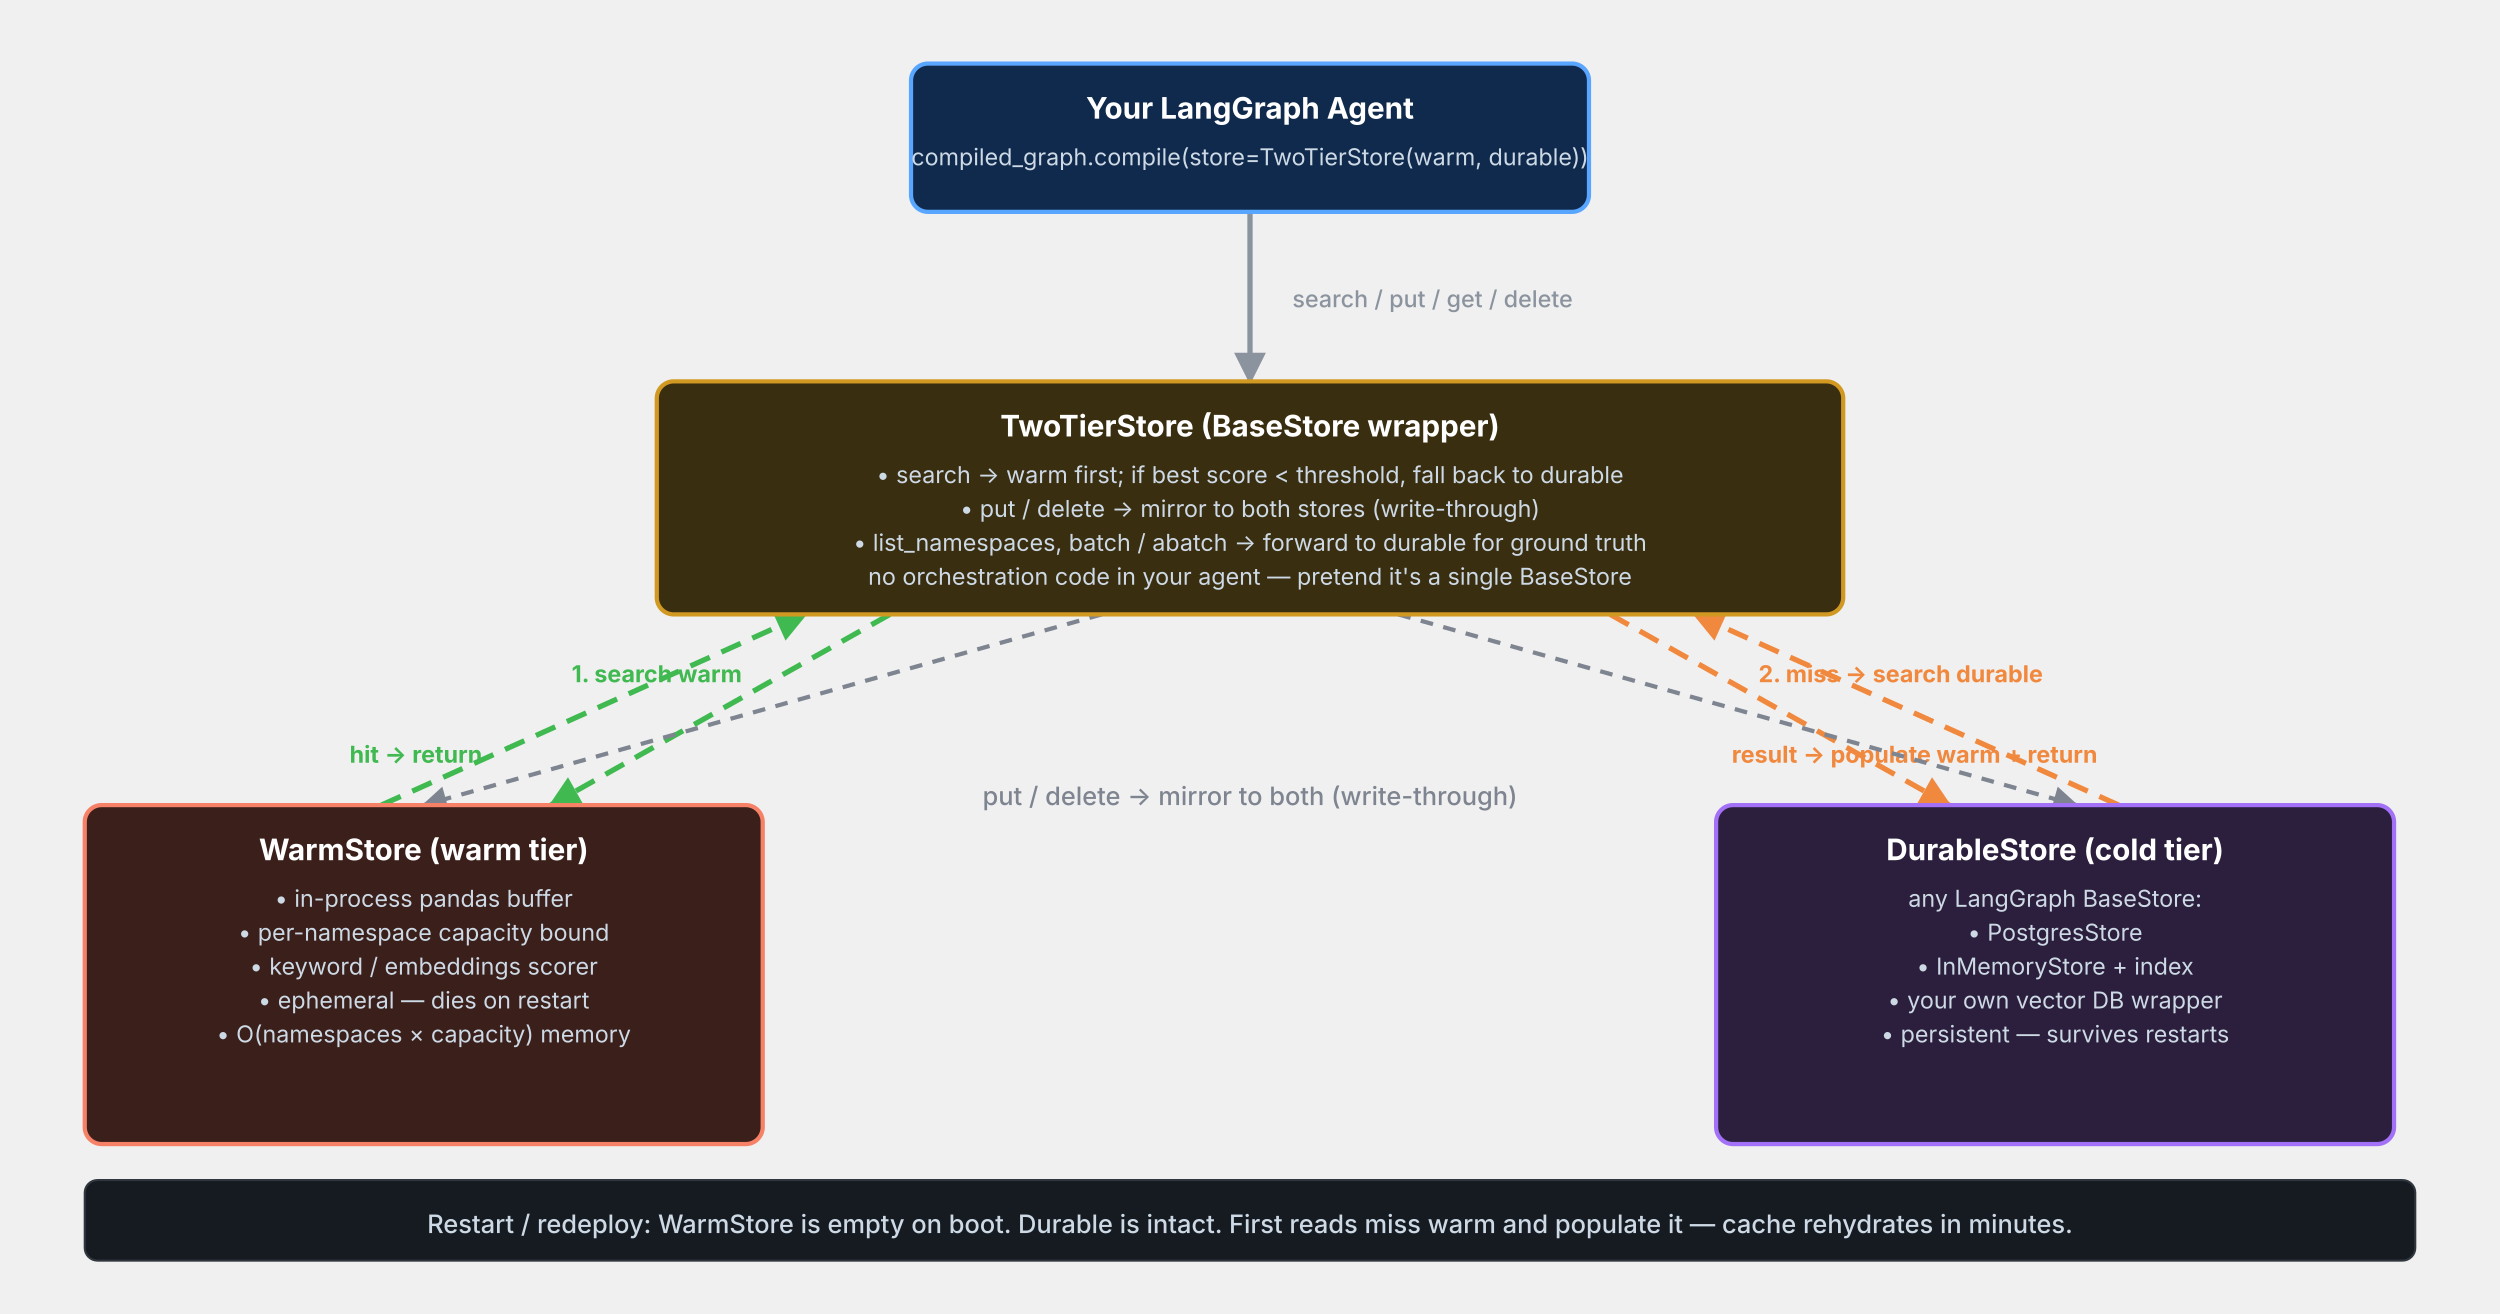
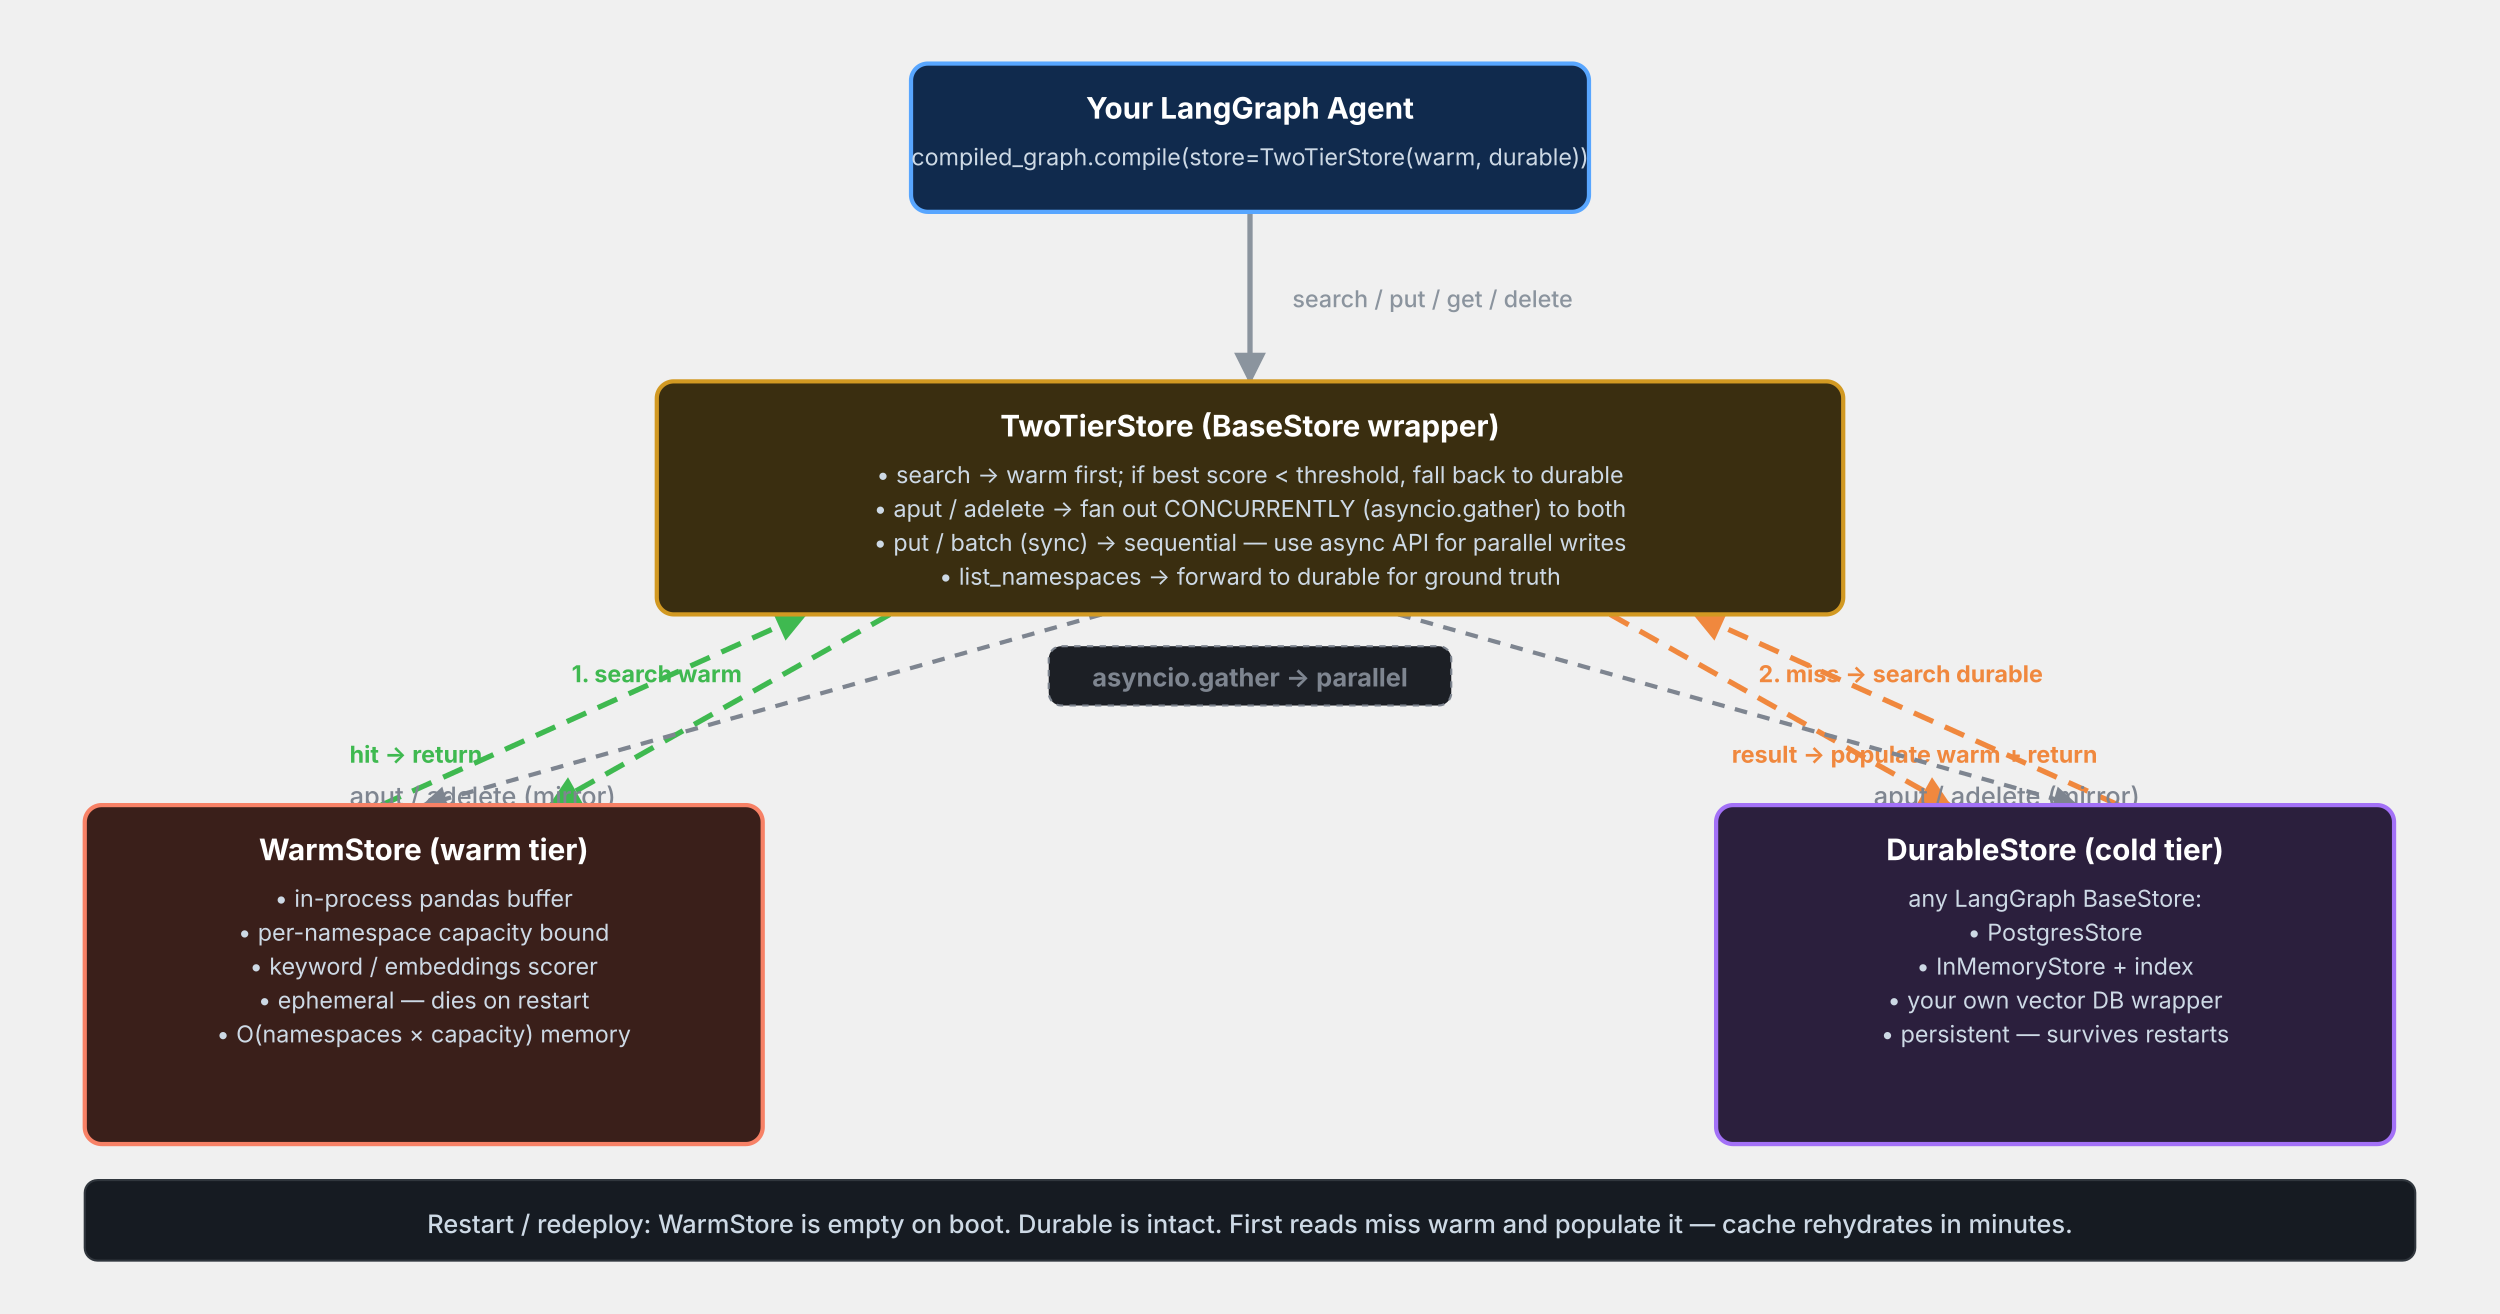
<svg xmlns="http://www.w3.org/2000/svg" width="1180" height="620" viewBox="0 0 1180 620" content="%3Cmxfile%20host%3D%22app.diagrams.net%22%20type%3D%22device%22%20version%3D%2222.0.0%22%3E%0A%20%20%3Cdiagram%20name%3D%22TwoTierStore%20design%22%20id%3D%22two-tier-store%22%3E%0A%20%20%20%20%3CmxGraphModel%20dx%3D%221180%22%20dy%3D%22620%22%20grid%3D%221%22%20gridSize%3D%2210%22%20guides%3D%221%22%20tooltips%3D%221%22%20connect%3D%221%22%20arrows%3D%221%22%20fold%3D%221%22%20page%3D%221%22%20pageScale%3D%221%22%20pageWidth%3D%221180%22%20pageHeight%3D%22620%22%20math%3D%220%22%20shadow%3D%220%22%3E%0A%20%20%20%20%20%20%3Croot%3E%0A%20%20%20%20%20%20%20%20%3CmxCell%20id%3D%220%22%2F%3E%0A%20%20%20%20%20%20%20%20%3CmxCell%20id%3D%221%22%20parent%3D%220%22%2F%3E%0A%0A%20%20%20%20%20%20%20%20%3CmxCell%20id%3D%22client%22%20value%3D%22%26lt%3Bb%26gt%3BYour%20LangGraph%20Agent%26lt%3B%2Fb%26gt%3B%26%2310%3B%26lt%3Bfont%20style%3D%26quot%3Bfont-size%3A%2011px%26quot%3B%20color%3D%26quot%3B%23cdd9e5%26quot%3B%26gt%3Bcompiled_graph.compile%28store%3DTwoTierStore%28warm%2C%20durable%29%29%26lt%3B%2Ffont%26gt%3B%22%20style%3D%22rounded%3D1%3BwhiteSpace%3Dwrap%3Bhtml%3D1%3BfillColor%3D%23102A4D%3BstrokeColor%3D%2358A6FF%3BstrokeWidth%3D2%3BfontColor%3D%23FFFFFF%3BfontSize%3D13%22%20vertex%3D%221%22%20parent%3D%221%22%3E%0A%20%20%20%20%20%20%20%20%20%20%3CmxGeometry%20x%3D%22430%22%20y%3D%2230%22%20width%3D%22320%22%20height%3D%2270%22%20as%3D%22geometry%22%2F%3E%0A%20%20%20%20%20%20%20%20%3C%2FmxCell%3E%0A%0A%20%20%20%20%20%20%20%20%3CmxCell%20id%3D%22twotier%22%20value%3D%22%26lt%3Bb%26gt%3BTwoTierStore%20%20%28BaseStore%20wrapper%29%26lt%3B%2Fb%26gt%3B%26%2310%3B%26lt%3Bfont%20style%3D%26quot%3Bfont-size%3A%2011px%26quot%3B%20color%3D%26quot%3B%23cdd9e5%26quot%3B%26gt%3B%E2%80%A2%20search%20%E2%86%92%20warm%20first%3B%20if%20best%20score%20%26lt%3B%20threshold%2C%20fall%20back%20to%20durable%26%2310%3B%E2%80%A2%20put%20%2F%20delete%20%E2%86%92%20mirror%20to%20both%20stores%20%28write-through%29%26%2310%3B%E2%80%A2%20list_namespaces%2C%20batch%20%2F%20abatch%20%E2%86%92%20forward%20to%20durable%20for%20ground%20truth%26%2310%3Bno%20orchestration%20code%20in%20your%20agent%20%E2%80%94%20pretend%20it%26apos%3Bs%20a%20single%20BaseStore%26lt%3B%2Ffont%26gt%3B%22%20style%3D%22rounded%3D1%3BwhiteSpace%3Dwrap%3Bhtml%3D1%3BfillColor%3D%233A2E10%3BstrokeColor%3D%23D29922%3BstrokeWidth%3D2%3BfontColor%3D%23FFFFFF%3BfontSize%3D13%22%20vertex%3D%221%22%20parent%3D%221%22%3E%0A%20%20%20%20%20%20%20%20%20%20%3CmxGeometry%20x%3D%22310%22%20y%3D%22180%22%20width%3D%22560%22%20height%3D%22110%22%20as%3D%22geometry%22%2F%3E%0A%20%20%20%20%20%20%20%20%3C%2FmxCell%3E%0A%0A%20%20%20%20%20%20%20%20%3CmxCell%20id%3D%22warm%22%20value%3D%22%26lt%3Bb%26gt%3BWarmStore%20%28warm%20tier%29%26lt%3B%2Fb%26gt%3B%26%2310%3B%26lt%3Bfont%20style%3D%26quot%3Bfont-size%3A%2011px%26quot%3B%20color%3D%26quot%3B%23cdd9e5%26quot%3B%26gt%3B%E2%80%A2%20in-process%20pandas%20buffer%26%2310%3B%E2%80%A2%20per-namespace%20capacity%20bound%26%2310%3B%E2%80%A2%20keyword%20%2F%20embeddings%20scorer%26%2310%3B%E2%80%A2%20ephemeral%20%E2%80%94%20dies%20on%20restart%26%2310%3B%E2%80%A2%20O%28namespaces%20%C3%97%20capacity%29%20memory%26lt%3B%2Ffont%26gt%3B%22%20style%3D%22rounded%3D1%3BwhiteSpace%3Dwrap%3Bhtml%3D1%3BfillColor%3D%233A1F1A%3BstrokeColor%3D%23F78166%3BstrokeWidth%3D2%3BfontColor%3D%23FFFFFF%3BfontSize%3D13%22%20vertex%3D%221%22%20parent%3D%221%22%3E%0A%20%20%20%20%20%20%20%20%20%20%3CmxGeometry%20x%3D%2240%22%20y%3D%22380%22%20width%3D%22320%22%20height%3D%22160%22%20as%3D%22geometry%22%2F%3E%0A%20%20%20%20%20%20%20%20%3C%2FmxCell%3E%0A%0A%20%20%20%20%20%20%20%20%3CmxCell%20id%3D%22durable%22%20value%3D%22%26lt%3Bb%26gt%3BDurableStore%20%28cold%20tier%29%26lt%3B%2Fb%26gt%3B%26%2310%3B%26lt%3Bfont%20style%3D%26quot%3Bfont-size%3A%2011px%26quot%3B%20color%3D%26quot%3B%23cdd9e5%26quot%3B%26gt%3Bany%20LangGraph%20BaseStore%3A%26%2310%3B%E2%80%A2%20PostgresStore%26%2310%3B%E2%80%A2%20InMemoryStore%20%2B%20index%26%2310%3B%E2%80%A2%20your%20own%20vector%20DB%20wrapper%26%2310%3B%E2%80%A2%20persistent%20%E2%80%94%20survives%20restarts%26lt%3B%2Ffont%26gt%3B%22%20style%3D%22rounded%3D1%3BwhiteSpace%3Dwrap%3Bhtml%3D1%3BfillColor%3D%232B1F3D%3BstrokeColor%3D%23A371F7%3BstrokeWidth%3D2%3BfontColor%3D%23FFFFFF%3BfontSize%3D13%22%20vertex%3D%221%22%20parent%3D%221%22%3E%0A%20%20%20%20%20%20%20%20%20%20%3CmxGeometry%20x%3D%22810%22%20y%3D%22380%22%20width%3D%22320%22%20height%3D%22160%22%20as%3D%22geometry%22%2F%3E%0A%20%20%20%20%20%20%20%20%3C%2FmxCell%3E%0A%0A%20%20%20%20%20%20%20%20%3CmxCell%20id%3D%22e1%22%20value%3D%22search%20%2F%20put%20%2F%20get%20%2F%20delete%22%20style%3D%22endArrow%3Dclassic%3Bhtml%3D1%3BstrokeColor%3D%238B949E%3BstrokeWidth%3D2%3BexitX%3D0.5%3BexitY%3D1%3BentryX%3D0.5%3BentryY%3D0%3BfontColor%3D%238B949E%3BfontSize%3D11%3BlabelBackgroundColor%3Dnone%22%20edge%3D%221%22%20parent%3D%221%22%20source%3D%22client%22%20target%3D%22twotier%22%2F%3E%0A%20%20%20%20%20%20%20%20%3CmxCell%20id%3D%22e2_search_warm%22%20value%3D%221.%20search%20warm%22%20style%3D%22endArrow%3Dclassic%3Bhtml%3D1%3BstrokeColor%3D%233FB950%3BstrokeWidth%3D2.5%3BexitX%3D0.2%3BexitY%3D1%3BentryX%3D0.7%3BentryY%3D0%3Bdashed%3D1%3BdashPattern%3D10%206%3BfontColor%3D%233FB950%3BfontSize%3D11%3BfontStyle%3D1%3BlabelBackgroundColor%3Dnone%22%20edge%3D%221%22%20parent%3D%221%22%20source%3D%22twotier%22%20target%3D%22warm%22%2F%3E%0A%20%20%20%20%20%20%20%20%3CmxCell%20id%3D%22e3_hit_return%22%20value%3D%22hit%20%E2%86%92%20return%22%20style%3D%22endArrow%3Dclassic%3Bhtml%3D1%3BstrokeColor%3D%233FB950%3BstrokeWidth%3D2.5%3BexitX%3D0.4%3BexitY%3D0%3BentryX%3D0.1%3BentryY%3D1%3Bdashed%3D1%3BdashPattern%3D10%206%3BfontColor%3D%233FB950%3BfontSize%3D11%3BfontStyle%3D1%3BlabelBackgroundColor%3Dnone%22%20edge%3D%221%22%20parent%3D%221%22%20source%3D%22warm%22%20target%3D%22twotier%22%2F%3E%0A%20%20%20%20%20%20%20%20%3CmxCell%20id%3D%22e4_miss_durable%22%20value%3D%222.%20miss%20%E2%86%92%20search%20durable%22%20style%3D%22endArrow%3Dclassic%3Bhtml%3D1%3BstrokeColor%3D%23F0883E%3BstrokeWidth%3D2.5%3BexitX%3D0.8%3BexitY%3D1%3BentryX%3D0.3%3BentryY%3D0%3Bdashed%3D1%3BdashPattern%3D10%206%3BfontColor%3D%23F0883E%3BfontSize%3D11%3BfontStyle%3D1%3BlabelBackgroundColor%3Dnone%22%20edge%3D%221%22%20parent%3D%221%22%20source%3D%22twotier%22%20target%3D%22durable%22%2F%3E%0A%20%20%20%20%20%20%20%20%3CmxCell%20id%3D%22e5_durable_return%22%20value%3D%22populate%20warm%20%2B%20return%22%20style%3D%22endArrow%3Dclassic%3Bhtml%3D1%3BstrokeColor%3D%23F0883E%3BstrokeWidth%3D2.5%3BexitX%3D0.6%3BexitY%3D0%3BentryX%3D0.9%3BentryY%3D1%3Bdashed%3D1%3BdashPattern%3D10%206%3BfontColor%3D%23F0883E%3BfontSize%3D11%3BfontStyle%3D1%3BlabelBackgroundColor%3Dnone%22%20edge%3D%221%22%20parent%3D%221%22%20source%3D%22durable%22%20target%3D%22twotier%22%2F%3E%0A%20%20%20%20%20%20%20%20%3CmxCell%20id%3D%22e6_write_warm%22%20value%3D%22put%20%2F%20delete%20%28mirror%29%22%20style%3D%22endArrow%3Dclassic%3Bhtml%3D1%3BstrokeColor%3D%237E8590%3BstrokeWidth%3D2%3Bdashed%3D1%3BexitX%3D0.35%3BexitY%3D1%3BentryX%3D0.5%3BentryY%3D0%3BfontColor%3D%237E8590%3BfontSize%3D11%3BlabelBackgroundColor%3Dnone%22%20edge%3D%221%22%20parent%3D%221%22%20source%3D%22twotier%22%20target%3D%22warm%22%2F%3E%0A%20%20%20%20%20%20%20%20%3CmxCell%20id%3D%22e7_write_durable%22%20value%3D%22put%20%2F%20delete%20%28mirror%29%22%20style%3D%22endArrow%3Dclassic%3Bhtml%3D1%3BstrokeColor%3D%237E8590%3BstrokeWidth%3D2%3Bdashed%3D1%3BexitX%3D0.65%3BexitY%3D1%3BentryX%3D0.5%3BentryY%3D0%3BfontColor%3D%237E8590%3BfontSize%3D11%3BlabelBackgroundColor%3Dnone%22%20edge%3D%221%22%20parent%3D%221%22%20source%3D%22twotier%22%20target%3D%22durable%22%2F%3E%0A%0A%20%20%20%20%20%20%3C%2Froot%3E%0A%20%20%20%20%3C%2FmxGraphModel%3E%0A%20%20%3C%2Fdiagram%3E%0A%3C%2Fmxfile%3E">
  <defs>
    <marker id="arrow" viewBox="0 0 10 10" refX="9" refY="5" markerWidth="6" markerHeight="6" orient="auto-start-reverse">
      <path d="M0,0 L10,5 L0,10 z" fill="#8b949e" />
    </marker>
    <marker id="arrow-hit" viewBox="0 0 10 10" refX="9" refY="5" markerWidth="6" markerHeight="6" orient="auto-start-reverse">
      <path d="M0,0 L10,5 L0,10 z" fill="#3fb950" />
    </marker>
    <marker id="arrow-miss" viewBox="0 0 10 10" refX="9" refY="5" markerWidth="6" markerHeight="6" orient="auto-start-reverse">
      <path d="M0,0 L10,5 L0,10 z" fill="#f0883e" />
    </marker>
    <marker id="arrow-write" viewBox="0 0 10 10" refX="9" refY="5" markerWidth="6" markerHeight="6" orient="auto-start-reverse">
      <path d="M0,0 L10,5 L0,10 z" fill="#7e8590" />
    </marker>
  </defs>
  <path d="M590,100 L590,180" stroke="#8b949e" stroke-width="2.5" fill="none" marker-end="url(#arrow)" />
  <text x="610" y="145" text-anchor="start" fill="#8b949e" font-family="-apple-system, BlinkMacSystemFont, Segoe UI, sans-serif" font-size="11" font-weight="500">search / put / get / delete</text>
  <path d="M420,290 L260,380" stroke="#3fb950" stroke-width="2.5" fill="none" marker-end="url(#arrow-hit)" stroke-dasharray="10 6">
    <animate attributeName="stroke-dashoffset" from="16" to="0" dur="0.9s" repeatCount="indefinite" />
  </path>
  <text x="310" y="322" text-anchor="middle" fill="#3fb950" font-family="-apple-system, BlinkMacSystemFont, Segoe UI, sans-serif" font-size="11" font-weight="700">1. search warm</text>
  <path d="M180,380 L380,290" stroke="#3fb950" stroke-width="2.5" fill="none" marker-end="url(#arrow-hit)" stroke-dasharray="10 6">
    <animate attributeName="stroke-dashoffset" from="16" to="0" dur="0.9s" repeatCount="indefinite" />
  </path>
  <text x="165" y="360" text-anchor="start" fill="#3fb950" font-family="-apple-system, BlinkMacSystemFont, Segoe UI, sans-serif" font-size="11" font-weight="700">hit → return</text>
  <path d="M760,290 L920,380" stroke="#f0883e" stroke-width="2.5" fill="none" marker-end="url(#arrow-miss)" stroke-dasharray="10 6">
    <animate attributeName="stroke-dashoffset" from="16" to="0" dur="0.9s" repeatCount="indefinite" />
  </path>
  <text x="830" y="322" text-anchor="start" fill="#f0883e" font-family="-apple-system, BlinkMacSystemFont, Segoe UI, sans-serif" font-size="11" font-weight="700">2. miss → search durable</text>
  <path d="M1000,380 L800,290" stroke="#f0883e" stroke-width="2.5" fill="none" marker-end="url(#arrow-miss)" stroke-dasharray="10 6">
    <animate attributeName="stroke-dashoffset" from="16" to="0" dur="0.9s" repeatCount="indefinite" />
  </path>
  <text x="990" y="360" text-anchor="end" fill="#f0883e" font-family="-apple-system, BlinkMacSystemFont, Segoe UI, sans-serif" font-size="11" font-weight="700">result → populate warm + return</text>
  <path d="M520,290 L200,380" stroke="#7e8590" stroke-width="2" fill="none" marker-end="url(#arrow-write)" stroke-dasharray="6 5">
    <animate attributeName="stroke-dashoffset" from="11" to="0" dur="1.4s" repeatCount="indefinite" />
  </path>
  <path d="M660,290 L980,380" stroke="#7e8590" stroke-width="2" fill="none" marker-end="url(#arrow-write)" stroke-dasharray="6 5">
    <animate attributeName="stroke-dashoffset" from="11" to="0" dur="1.4s" repeatCount="indefinite" />
  </path>
-   <text x="590" y="380" text-anchor="middle" fill="#7e8590" font-family="-apple-system, BlinkMacSystemFont, Segoe UI, sans-serif" font-size="12" font-weight="500">put / delete → mirror to both (write-through)</text>
+   <rect x="495" y="305" width="190" height="28" rx="6" fill="#1c1f25" stroke="#7e8590" stroke-width="1" stroke-dasharray="3 3" />
+   <text x="590" y="324" text-anchor="middle" fill="#7e8590" font-family="-apple-system, BlinkMacSystemFont, Segoe UI, sans-serif" font-size="12" font-weight="700">asyncio.gather → parallel</text>
+   <text x="165" y="380" text-anchor="start" fill="#7e8590" font-family="-apple-system, BlinkMacSystemFont, Segoe UI, sans-serif" font-size="12" font-weight="500">aput / adelete (mirror)</text>
+   <text x="1010" y="380" text-anchor="end" fill="#7e8590" font-family="-apple-system, BlinkMacSystemFont, Segoe UI, sans-serif" font-size="12" font-weight="500">aput / adelete (mirror)</text>
  <rect x="40" y="557" width="1100" height="38" rx="6" fill="#161b22" stroke="#30363d" stroke-width="1" />
  <text x="590" y="582" text-anchor="middle" fill="#cdd9e5" font-family="-apple-system, BlinkMacSystemFont, Segoe UI, sans-serif" font-size="12" font-weight="500">Restart / redeploy: WarmStore is empty on boot. Durable is intact. First reads miss warm and populate it — cache rehydrates in minutes.</text>
  <g>
    <rect x="430" y="30" width="320" height="70" rx="8" fill="#102A4D" stroke="#58A6FF" stroke-width="2" />
    <text x="590.0" y="56" text-anchor="middle" fill="#ffffff" font-family="-apple-system, BlinkMacSystemFont, Segoe UI, sans-serif" font-size="14" font-weight="700">Your LangGraph Agent</text>
    <text x="590.0" y="78" text-anchor="middle" fill="#cdd9e5" font-family="-apple-system, BlinkMacSystemFont, Segoe UI, sans-serif" font-size="11" font-weight="400">compiled_graph.compile(store=TwoTierStore(warm, durable))</text>
  </g>
  <g>
    <rect x="310" y="180" width="560" height="110" rx="8" fill="#3A2E10" stroke="#D29922" stroke-width="2" />
    <text x="590.0" y="206" text-anchor="middle" fill="#ffffff" font-family="-apple-system, BlinkMacSystemFont, Segoe UI, sans-serif" font-size="14" font-weight="700">TwoTierStore  (BaseStore wrapper)</text>
    <text x="590.0" y="228" text-anchor="middle" fill="#cdd9e5" font-family="-apple-system, BlinkMacSystemFont, Segoe UI, sans-serif" font-size="11" font-weight="400">• search → warm first; if best score &lt; threshold, fall back to durable</text>
-     <text x="590.0" y="244" text-anchor="middle" fill="#cdd9e5" font-family="-apple-system, BlinkMacSystemFont, Segoe UI, sans-serif" font-size="11" font-weight="400">• put / delete → mirror to both stores (write-through)</text>
-     <text x="590.0" y="260" text-anchor="middle" fill="#cdd9e5" font-family="-apple-system, BlinkMacSystemFont, Segoe UI, sans-serif" font-size="11" font-weight="400">• list_namespaces, batch / abatch → forward to durable for ground truth</text>
-     <text x="590.0" y="276" text-anchor="middle" fill="#cdd9e5" font-family="-apple-system, BlinkMacSystemFont, Segoe UI, sans-serif" font-size="11" font-weight="400">no orchestration code in your agent — pretend it's a single BaseStore</text>
+     <text x="590.0" y="244" text-anchor="middle" fill="#cdd9e5" font-family="-apple-system, BlinkMacSystemFont, Segoe UI, sans-serif" font-size="11" font-weight="400">• aput / adelete → fan out CONCURRENTLY (asyncio.gather) to both</text>
+     <text x="590.0" y="260" text-anchor="middle" fill="#cdd9e5" font-family="-apple-system, BlinkMacSystemFont, Segoe UI, sans-serif" font-size="11" font-weight="400">• put / batch (sync) → sequential — use async API for parallel writes</text>
+     <text x="590.0" y="276" text-anchor="middle" fill="#cdd9e5" font-family="-apple-system, BlinkMacSystemFont, Segoe UI, sans-serif" font-size="11" font-weight="400">• list_namespaces → forward to durable for ground truth</text>
  </g>
  <g>
    <rect x="40" y="380" width="320" height="160" rx="8" fill="#3A1F1A" stroke="#F78166" stroke-width="2" />
    <text x="200.0" y="406" text-anchor="middle" fill="#ffffff" font-family="-apple-system, BlinkMacSystemFont, Segoe UI, sans-serif" font-size="14" font-weight="700">WarmStore (warm tier)</text>
    <text x="200.0" y="428" text-anchor="middle" fill="#cdd9e5" font-family="-apple-system, BlinkMacSystemFont, Segoe UI, sans-serif" font-size="11" font-weight="400">• in-process pandas buffer</text>
    <text x="200.0" y="444" text-anchor="middle" fill="#cdd9e5" font-family="-apple-system, BlinkMacSystemFont, Segoe UI, sans-serif" font-size="11" font-weight="400">• per-namespace capacity bound</text>
    <text x="200.0" y="460" text-anchor="middle" fill="#cdd9e5" font-family="-apple-system, BlinkMacSystemFont, Segoe UI, sans-serif" font-size="11" font-weight="400">• keyword / embeddings scorer</text>
    <text x="200.0" y="476" text-anchor="middle" fill="#cdd9e5" font-family="-apple-system, BlinkMacSystemFont, Segoe UI, sans-serif" font-size="11" font-weight="400">• ephemeral — dies on restart</text>
    <text x="200.0" y="492" text-anchor="middle" fill="#cdd9e5" font-family="-apple-system, BlinkMacSystemFont, Segoe UI, sans-serif" font-size="11" font-weight="400">• O(namespaces × capacity) memory</text>
  </g>
  <g>
    <rect x="810" y="380" width="320" height="160" rx="8" fill="#2B1F3D" stroke="#A371F7" stroke-width="2" />
    <text x="970.0" y="406" text-anchor="middle" fill="#ffffff" font-family="-apple-system, BlinkMacSystemFont, Segoe UI, sans-serif" font-size="14" font-weight="700">DurableStore (cold tier)</text>
    <text x="970.0" y="428" text-anchor="middle" fill="#cdd9e5" font-family="-apple-system, BlinkMacSystemFont, Segoe UI, sans-serif" font-size="11" font-weight="400">any LangGraph BaseStore:</text>
    <text x="970.0" y="444" text-anchor="middle" fill="#cdd9e5" font-family="-apple-system, BlinkMacSystemFont, Segoe UI, sans-serif" font-size="11" font-weight="400">• PostgresStore</text>
    <text x="970.0" y="460" text-anchor="middle" fill="#cdd9e5" font-family="-apple-system, BlinkMacSystemFont, Segoe UI, sans-serif" font-size="11" font-weight="400">• InMemoryStore + index</text>
    <text x="970.0" y="476" text-anchor="middle" fill="#cdd9e5" font-family="-apple-system, BlinkMacSystemFont, Segoe UI, sans-serif" font-size="11" font-weight="400">• your own vector DB wrapper</text>
    <text x="970.0" y="492" text-anchor="middle" fill="#cdd9e5" font-family="-apple-system, BlinkMacSystemFont, Segoe UI, sans-serif" font-size="11" font-weight="400">• persistent — survives restarts</text>
  </g>
</svg>
